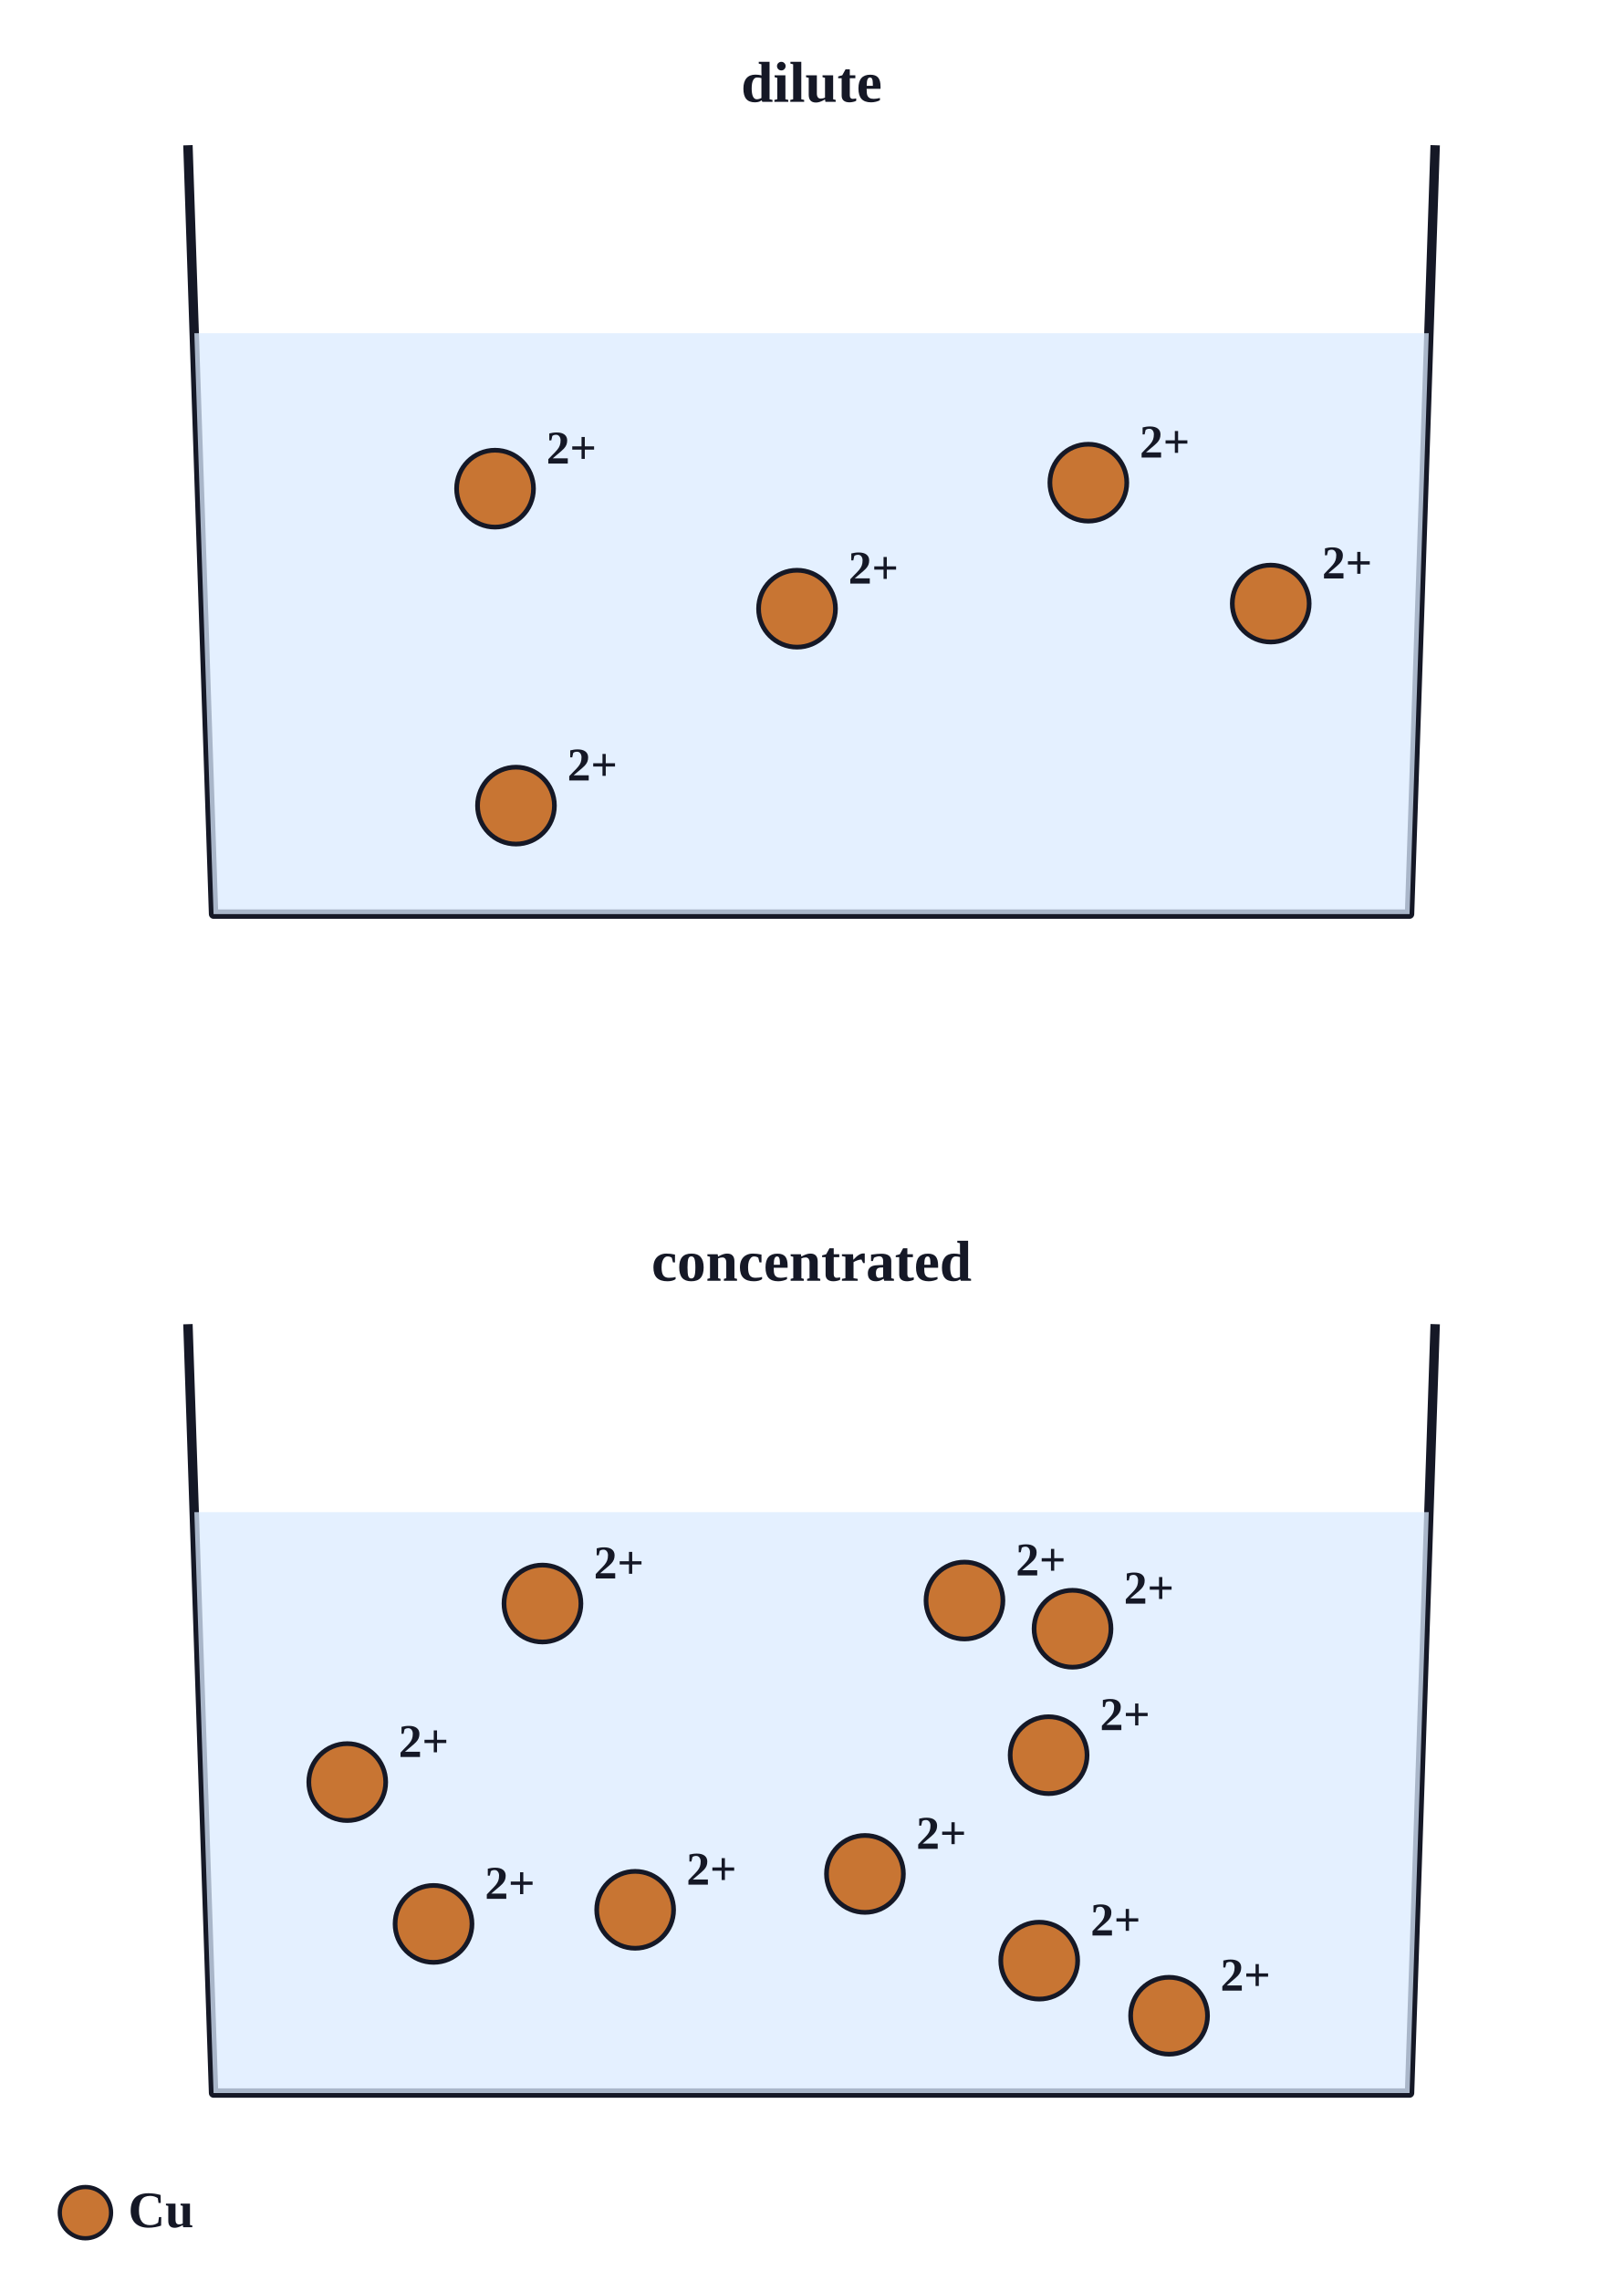
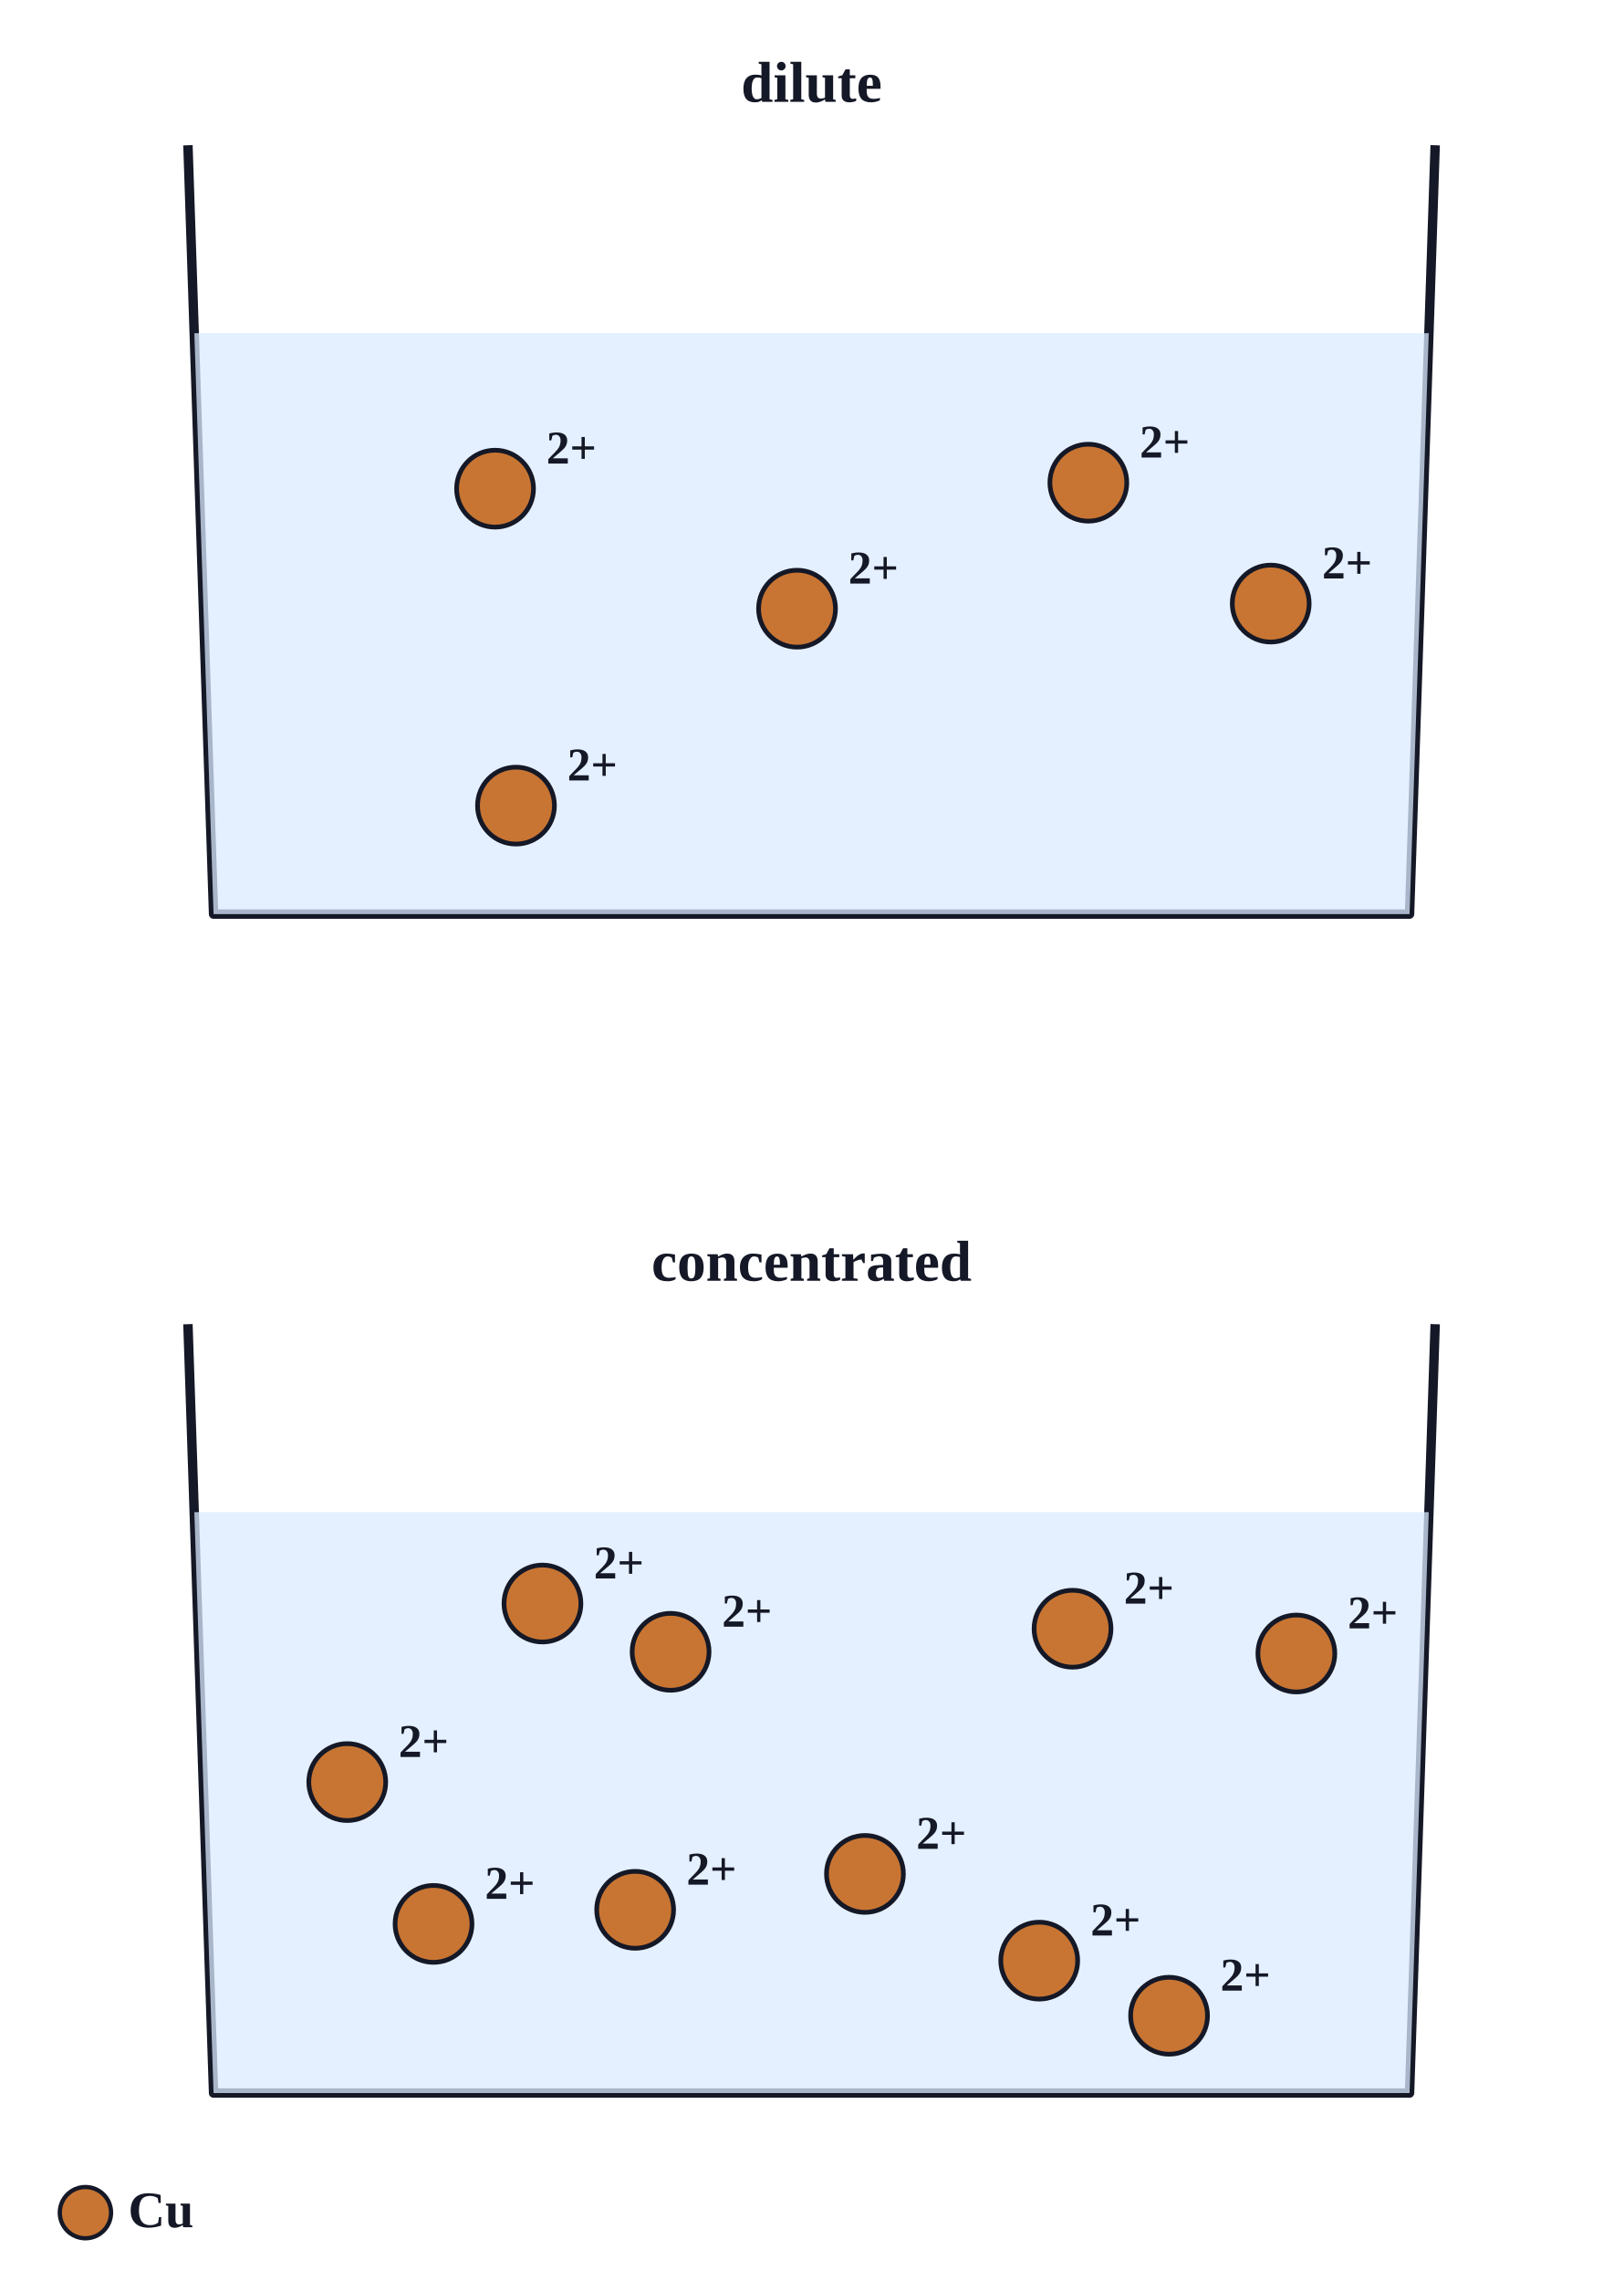
<svg xmlns="http://www.w3.org/2000/svg" viewBox="0 0 380.0 534.0" width="380.0" height="534.0" role="img" aria-label="Two beakers filled to the same level; the left has five dissolved copper ions, the right ten." style="color:var(--vx-ink, #151826);font-family:inherit;max-width:100%;height:auto">
  <text x="190.0" y="20.0" font-size="13.5" font-weight="700" text-anchor="middle" dominant-baseline="middle" fill="var(--vx-ink, #151826)">dilute</text>
  <path d="M44.0 34.0 L50.0 214.0 L330.0 214.0 L336.0 34.0" fill="none" stroke="var(--vx-ink, #151826)" stroke-width="2.2" stroke-linejoin="round" />
  <path d="M45.5 78.0 L50.0 214.0 L330.0 214.0 L334.5 78.0 Z" fill="#dbeafe" fill-opacity=".75" />
  <circle cx="254.8" cy="113.0" r="9.0" fill="#c87533" stroke="#151826" stroke-width="1.1" />
  <text x="266.8" y="104.0" font-size="11" font-weight="800" text-anchor="start" dominant-baseline="middle" fill="var(--vx-ink, #151826)">2+</text>
  <circle cx="120.8" cy="188.6" r="9.0" fill="#c87533" stroke="#151826" stroke-width="1.1" />
  <text x="132.8" y="179.6" font-size="11" font-weight="800" text-anchor="start" dominant-baseline="middle" fill="var(--vx-ink, #151826)">2+</text>
  <circle cx="186.6" cy="142.5" r="9.0" fill="#c87533" stroke="#151826" stroke-width="1.1" />
  <text x="198.6" y="133.5" font-size="11" font-weight="800" text-anchor="start" dominant-baseline="middle" fill="var(--vx-ink, #151826)">2+</text>
  <circle cx="297.5" cy="141.3" r="9.0" fill="#c87533" stroke="#151826" stroke-width="1.1" />
  <text x="309.5" y="132.3" font-size="11" font-weight="800" text-anchor="start" dominant-baseline="middle" fill="var(--vx-ink, #151826)">2+</text>
  <circle cx="115.9" cy="114.4" r="9.0" fill="#c87533" stroke="#151826" stroke-width="1.1" />
  <text x="127.9" y="105.4" font-size="11" font-weight="800" text-anchor="start" dominant-baseline="middle" fill="var(--vx-ink, #151826)">2+</text>
  <text x="190.0" y="296.0" font-size="13.5" font-weight="700" text-anchor="middle" dominant-baseline="middle" fill="var(--vx-ink, #151826)">concentrated</text>
  <path d="M44.0 310.0 L50.0 490.0 L330.0 490.0 L336.0 310.0" fill="none" stroke="var(--vx-ink, #151826)" stroke-width="2.2" stroke-linejoin="round" />
  <path d="M45.5 354.0 L50.0 490.0 L330.0 490.0 L334.5 354.0 Z" fill="#dbeafe" fill-opacity=".75" />
  <circle cx="81.3" cy="417.2" r="9.0" fill="#c87533" stroke="#151826" stroke-width="1.1" />
  <text x="93.3" y="408.2" font-size="11" font-weight="800" text-anchor="start" dominant-baseline="middle" fill="var(--vx-ink, #151826)">2+</text>
  <circle cx="148.7" cy="447.1" r="9.0" fill="#c87533" stroke="#151826" stroke-width="1.1" />
  <text x="160.7" y="438.1" font-size="11" font-weight="800" text-anchor="start" dominant-baseline="middle" fill="var(--vx-ink, #151826)">2+</text>
  <circle cx="251.1" cy="381.3" r="9.0" fill="#c87533" stroke="#151826" stroke-width="1.1" />
  <text x="263.1" y="372.3" font-size="11" font-weight="800" text-anchor="start" dominant-baseline="middle" fill="var(--vx-ink, #151826)">2+</text>
  <circle cx="202.5" cy="438.7" r="9.0" fill="#c87533" stroke="#151826" stroke-width="1.1" />
  <text x="214.5" y="429.7" font-size="11" font-weight="800" text-anchor="start" dominant-baseline="middle" fill="var(--vx-ink, #151826)">2+</text>
  <circle cx="243.3" cy="459.0" r="9.0" fill="#c87533" stroke="#151826" stroke-width="1.1" />
  <text x="255.3" y="450.0" font-size="11" font-weight="800" text-anchor="start" dominant-baseline="middle" fill="var(--vx-ink, #151826)">2+</text>
  <circle cx="273.7" cy="471.9" r="9.0" fill="#c87533" stroke="#151826" stroke-width="1.1" />
  <text x="285.7" y="462.9" font-size="11" font-weight="800" text-anchor="start" dominant-baseline="middle" fill="var(--vx-ink, #151826)">2+</text>
  <circle cx="101.5" cy="450.4" r="9.0" fill="#c87533" stroke="#151826" stroke-width="1.1" />
  <text x="113.5" y="441.4" font-size="11" font-weight="800" text-anchor="start" dominant-baseline="middle" fill="var(--vx-ink, #151826)">2+</text>
-   <circle cx="245.5" cy="410.9" r="9.0" fill="#c87533" stroke="#151826" stroke-width="1.1" />
-   <text x="257.5" y="401.9" font-size="11" font-weight="800" text-anchor="start" dominant-baseline="middle" fill="var(--vx-ink, #151826)">2+</text>
-   <circle cx="225.8" cy="374.7" r="9.0" fill="#c87533" stroke="#151826" stroke-width="1.1" />
-   <text x="237.8" y="365.7" font-size="11" font-weight="800" text-anchor="start" dominant-baseline="middle" fill="var(--vx-ink, #151826)">2+</text>
  <circle cx="127.0" cy="375.4" r="9.0" fill="#c87533" stroke="#151826" stroke-width="1.1" />
  <text x="139.0" y="366.4" font-size="11" font-weight="800" text-anchor="start" dominant-baseline="middle" fill="var(--vx-ink, #151826)">2+</text>
+   <circle cx="157.0" cy="386.7" r="9.0" fill="#c87533" stroke="#151826" stroke-width="1.1" />
+   <text x="169.0" y="377.7" font-size="11" font-weight="800" text-anchor="start" dominant-baseline="middle" fill="var(--vx-ink, #151826)">2+</text>
+   <circle cx="303.5" cy="387.1" r="9.0" fill="#c87533" stroke="#151826" stroke-width="1.1" />
+   <text x="315.5" y="378.1" font-size="11" font-weight="800" text-anchor="start" dominant-baseline="middle" fill="var(--vx-ink, #151826)">2+</text>
  <circle cx="20" cy="518" r="6" fill="#c87533" stroke="#151826" stroke-width="1" />
  <text x="30.0" y="518.0" font-size="12" font-weight="600" text-anchor="start" dominant-baseline="middle" fill="var(--vx-ink, #151826)">Cu</text>
</svg>
